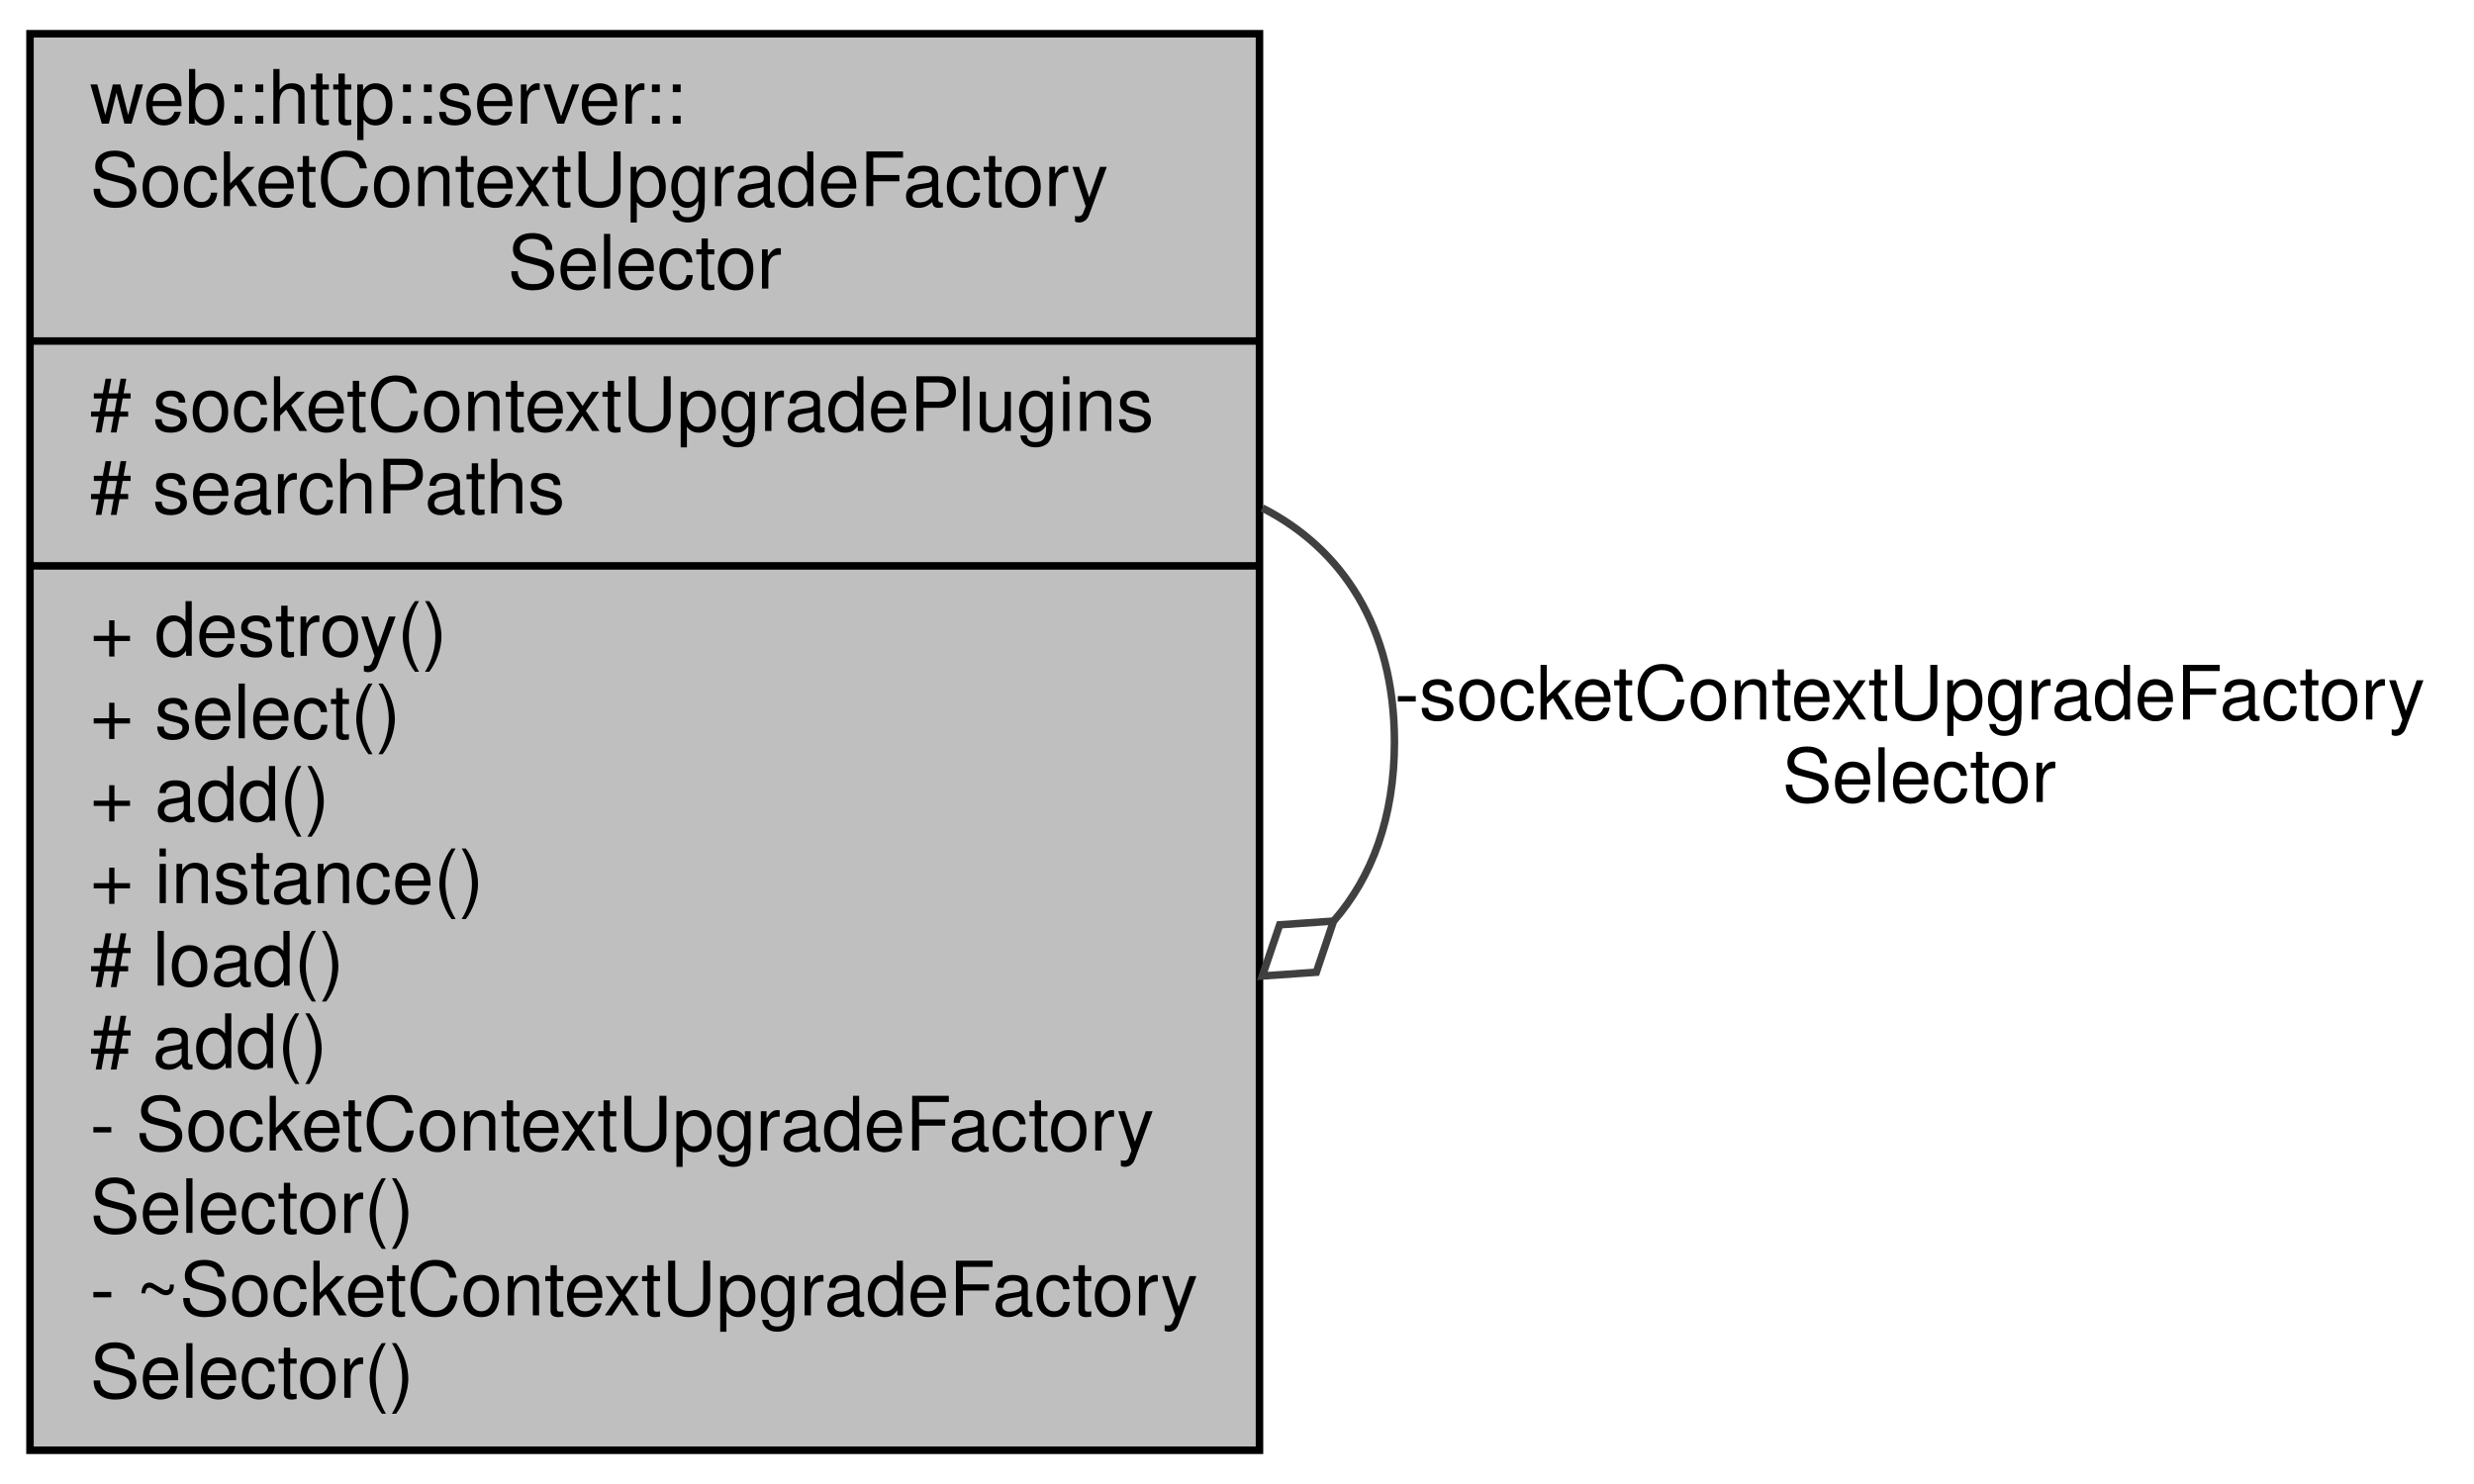
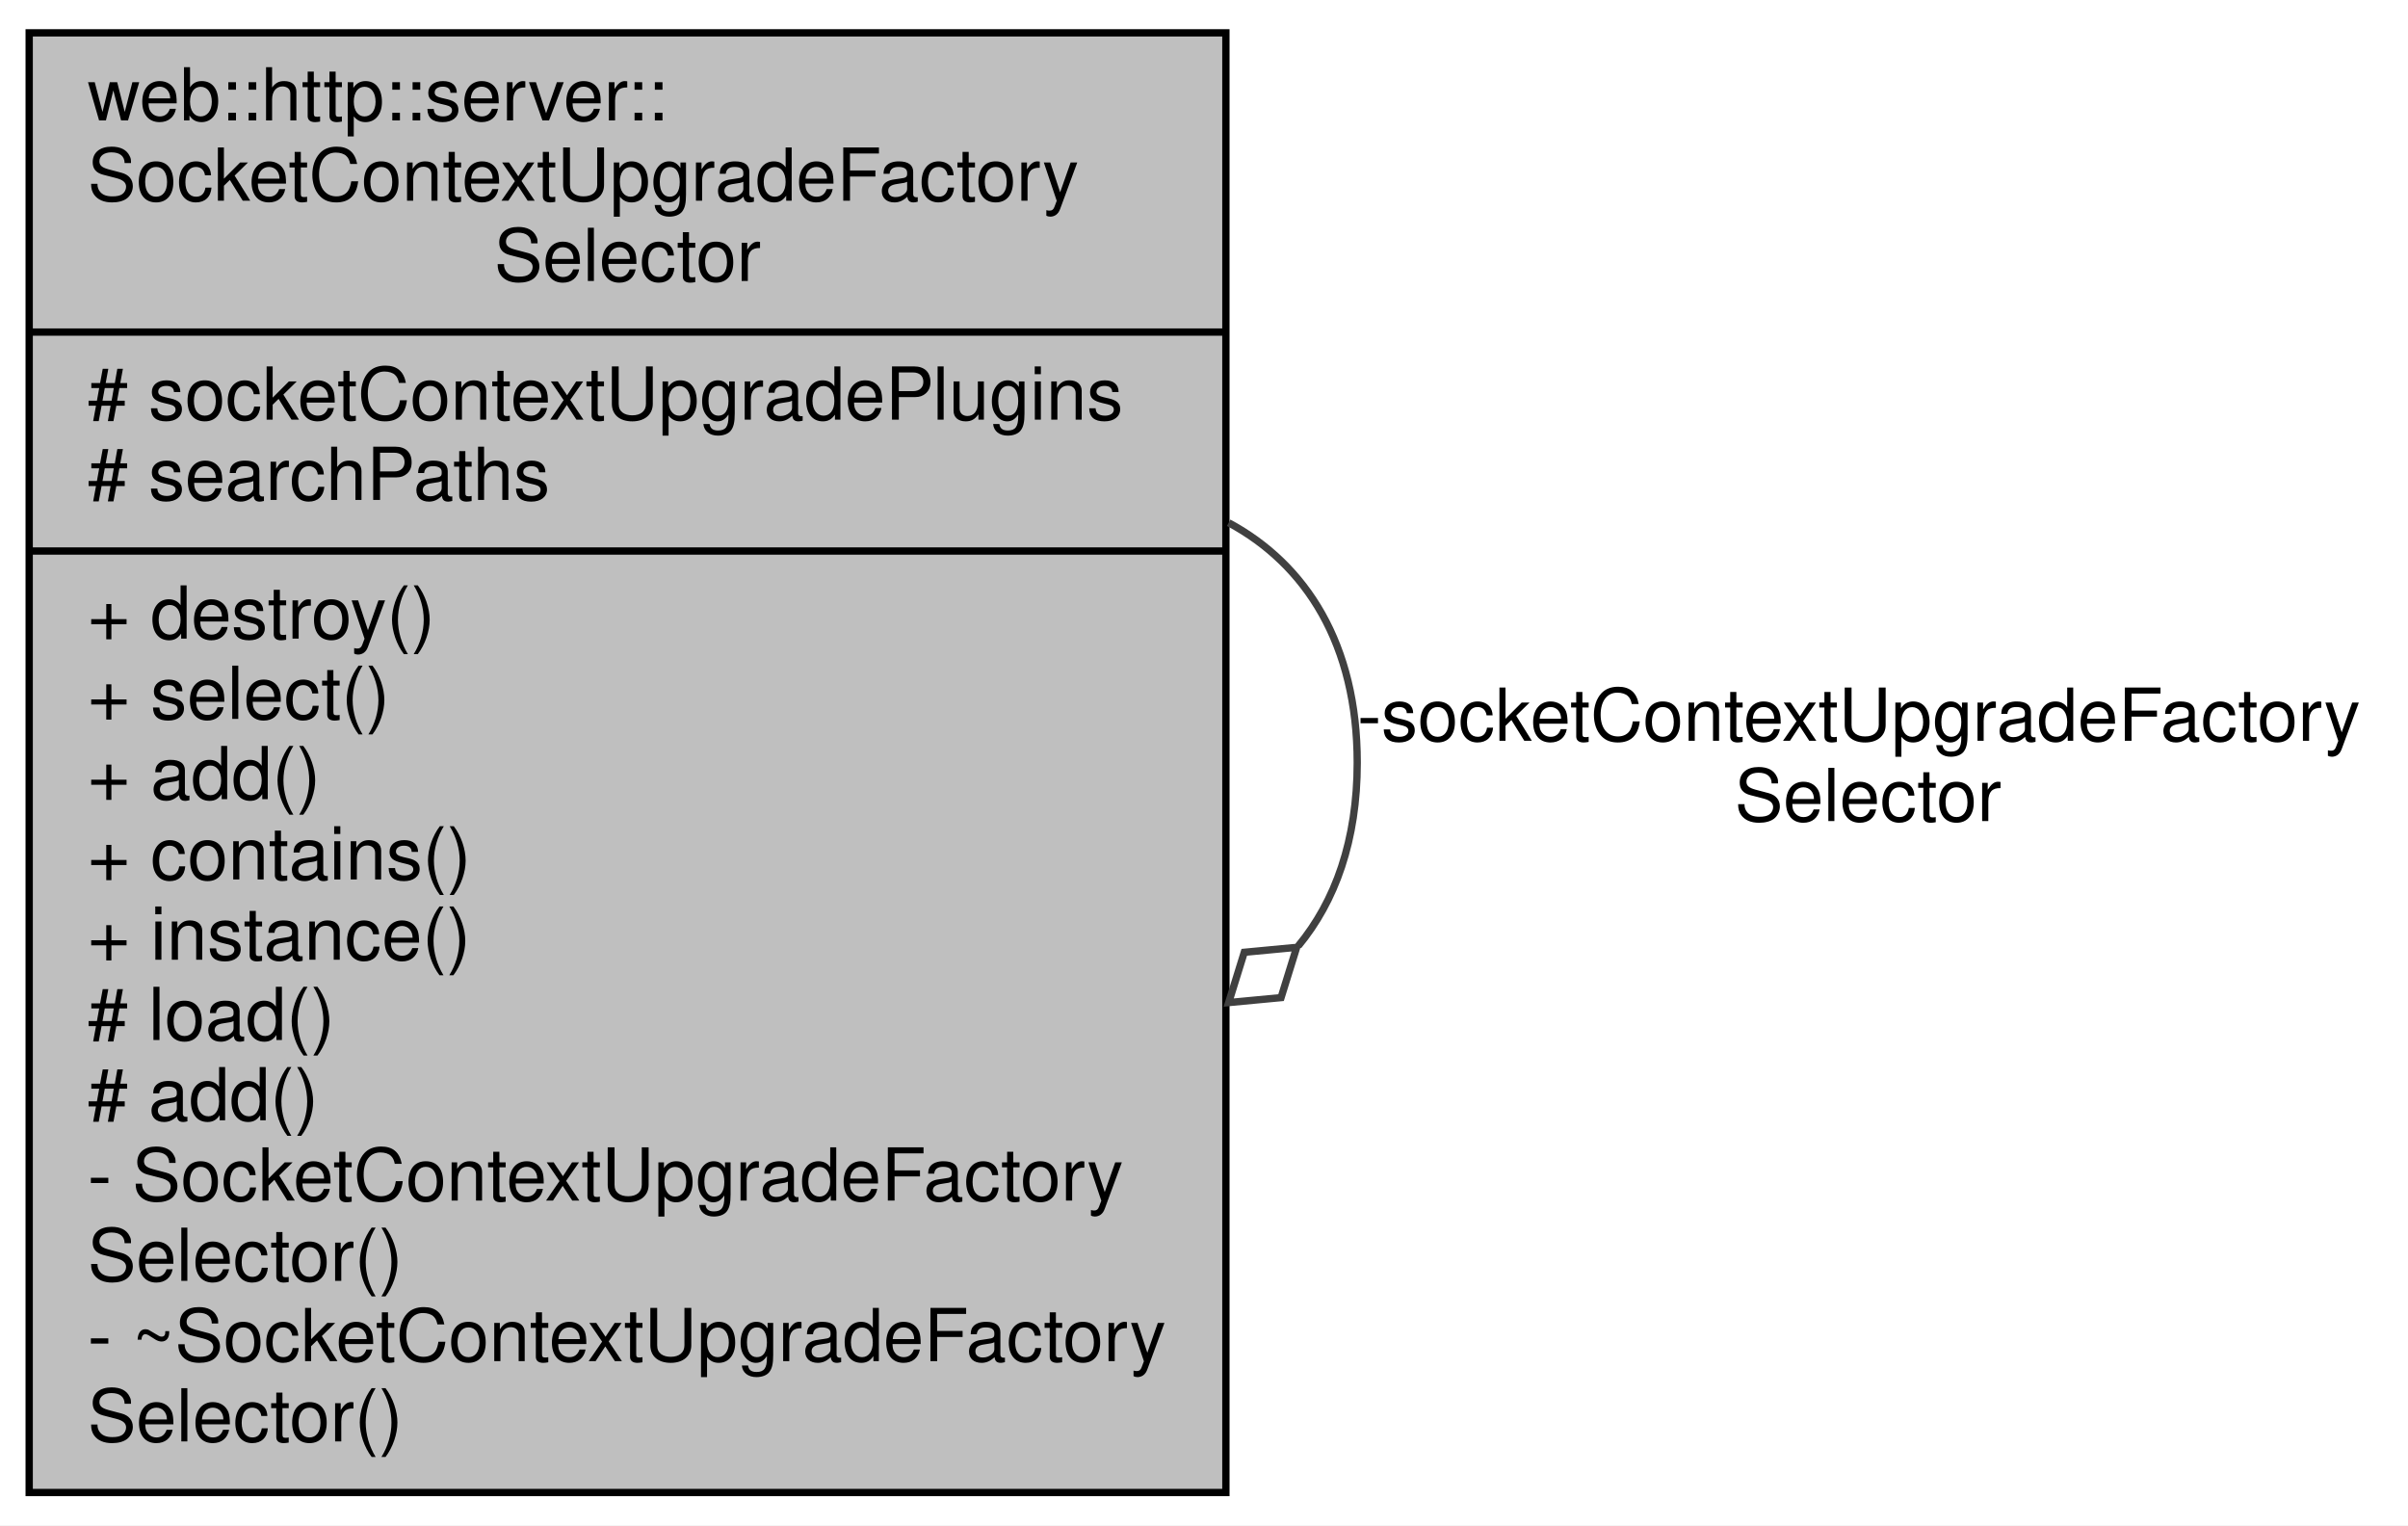
- <svg xmlns="http://www.w3.org/2000/svg" xmlns:xlink="http://www.w3.org/1999/xlink" width="330pt" height="198pt" viewBox="0.00 0.00 330.00 198.00">
-   <g id="graph0" class="graph" transform="scale(1 1) rotate(0) translate(4 194)">
-     <polygon fill="white" stroke="transparent" points="-4,4 -4,-194 326,-194 326,4 -4,4" />
+ <svg xmlns="http://www.w3.org/2000/svg" xmlns:xlink="http://www.w3.org/1999/xlink" width="330pt" height="209pt" viewBox="0.00 0.00 330.00 209.00">
+   <g id="graph0" class="graph" transform="scale(1 1) rotate(0) translate(4 205)">
+     <polygon fill="white" stroke="transparent" points="-4,4 -4,-205 326,-205 326,4 -4,4" />
    <g id="node1" class="node">
      <g id="a_node1">
        <a xlink:title=" ">
-           <polygon fill="#bfbfbf" stroke="black" points="0,-0.5 0,-189.5 164,-189.5 164,-0.5 0,-0.5" />
-           <text text-anchor="start" x="8" y="-177.5" font-family="Helvetica,sans-Serif" font-size="10.00">web::http::server::</text>
-           <text text-anchor="start" x="8" y="-166.5" font-family="Helvetica,sans-Serif" font-size="10.00">SocketContextUpgradeFactory</text>
-           <text text-anchor="middle" x="82" y="-155.5" font-family="Helvetica,sans-Serif" font-size="10.00">Selector</text>
-           <polyline fill="none" stroke="black" points="0,-148.5 164,-148.5 " />
-           <text text-anchor="start" x="8" y="-136.5" font-family="Helvetica,sans-Serif" font-size="10.00"># socketContextUpgradePlugins</text>
-           <text text-anchor="start" x="8" y="-125.5" font-family="Helvetica,sans-Serif" font-size="10.00"># searchPaths</text>
-           <polyline fill="none" stroke="black" points="0,-118.5 164,-118.5 " />
-           <text text-anchor="start" x="8" y="-106.5" font-family="Helvetica,sans-Serif" font-size="10.00">+ destroy()</text>
-           <text text-anchor="start" x="8" y="-95.5" font-family="Helvetica,sans-Serif" font-size="10.00">+ select()</text>
-           <text text-anchor="start" x="8" y="-84.5" font-family="Helvetica,sans-Serif" font-size="10.00">+ add()</text>
+           <polygon fill="#bfbfbf" stroke="black" points="0,-0.5 0,-200.5 164,-200.5 164,-0.5 0,-0.5" />
+           <text text-anchor="start" x="8" y="-188.5" font-family="Helvetica,sans-Serif" font-size="10.00">web::http::server::</text>
+           <text text-anchor="start" x="8" y="-177.5" font-family="Helvetica,sans-Serif" font-size="10.00">SocketContextUpgradeFactory</text>
+           <text text-anchor="middle" x="82" y="-166.5" font-family="Helvetica,sans-Serif" font-size="10.00">Selector</text>
+           <polyline fill="none" stroke="black" points="0,-159.5 164,-159.5 " />
+           <text text-anchor="start" x="8" y="-147.5" font-family="Helvetica,sans-Serif" font-size="10.00"># socketContextUpgradePlugins</text>
+           <text text-anchor="start" x="8" y="-136.5" font-family="Helvetica,sans-Serif" font-size="10.00"># searchPaths</text>
+           <polyline fill="none" stroke="black" points="0,-129.5 164,-129.5 " />
+           <text text-anchor="start" x="8" y="-117.5" font-family="Helvetica,sans-Serif" font-size="10.00">+ destroy()</text>
+           <text text-anchor="start" x="8" y="-106.5" font-family="Helvetica,sans-Serif" font-size="10.00">+ select()</text>
+           <text text-anchor="start" x="8" y="-95.5" font-family="Helvetica,sans-Serif" font-size="10.00">+ add()</text>
+           <text text-anchor="start" x="8" y="-84.5" font-family="Helvetica,sans-Serif" font-size="10.00">+ contains()</text>
          <text text-anchor="start" x="8" y="-73.5" font-family="Helvetica,sans-Serif" font-size="10.00">+ instance()</text>
          <text text-anchor="start" x="8" y="-62.5" font-family="Helvetica,sans-Serif" font-size="10.00"># load()</text>
          <text text-anchor="start" x="8" y="-51.5" font-family="Helvetica,sans-Serif" font-size="10.00"># add()</text>
          <text text-anchor="start" x="8" y="-40.5" font-family="Helvetica,sans-Serif" font-size="10.00">- SocketContextUpgradeFactory</text>
          <text text-anchor="start" x="8" y="-29.5" font-family="Helvetica,sans-Serif" font-size="10.00">Selector()</text>
          <text text-anchor="start" x="8" y="-18.5" font-family="Helvetica,sans-Serif" font-size="10.00">- ~SocketContextUpgradeFactory</text>
          <text text-anchor="start" x="8" y="-7.5" font-family="Helvetica,sans-Serif" font-size="10.00">Selector()</text>
        </a>
      </g>
    </g>
    <g id="edge1" class="edge">
-       <path fill="none" stroke="#404040" d="M164.38,-126.22C174.99,-120.81 182,-110.4 182,-95 182,-84.89 178.98,-76.94 173.91,-71.13" />
-       <polygon fill="none" stroke="#404040" points="173.88,-71.11 166.69,-70.61 164.38,-63.78 171.58,-64.28 173.88,-71.11" />
-       <text text-anchor="start" x="182" y="-98" font-family="Helvetica,sans-Serif" font-size="10.00"> -socketContextUpgradeFactory</text>
-       <text text-anchor="middle" x="252" y="-87" font-family="Helvetica,sans-Serif" font-size="10.00">Selector</text>
+       <path fill="none" stroke="#404040" d="M164.38,-133.37C174.99,-127.67 182,-116.71 182,-100.5 182,-89.86 178.98,-81.49 173.91,-75.38" />
+       <polygon fill="none" stroke="#404040" points="173.7,-75.2 166.52,-74.52 164.38,-67.63 171.56,-68.31 173.7,-75.2" />
+       <text text-anchor="start" x="182" y="-103.5" font-family="Helvetica,sans-Serif" font-size="10.00"> -socketContextUpgradeFactory</text>
+       <text text-anchor="middle" x="252" y="-92.5" font-family="Helvetica,sans-Serif" font-size="10.00">Selector</text>
    </g>
  </g>
</svg>
